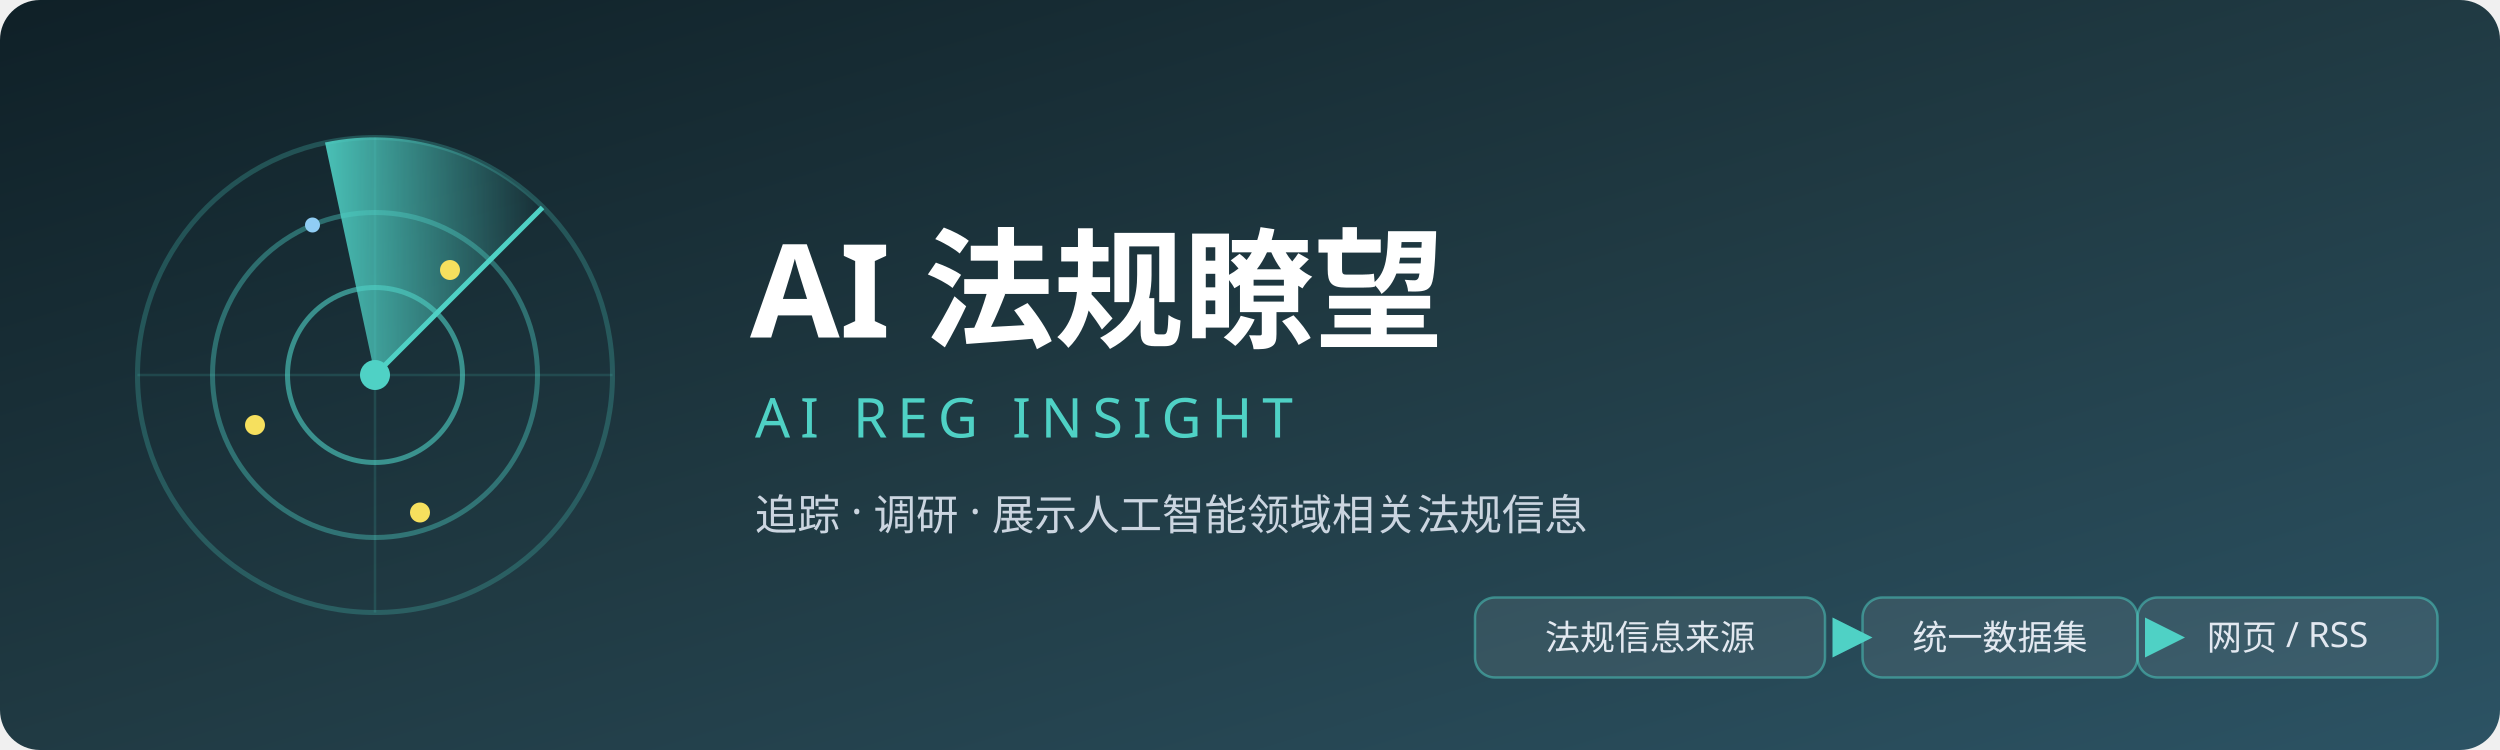
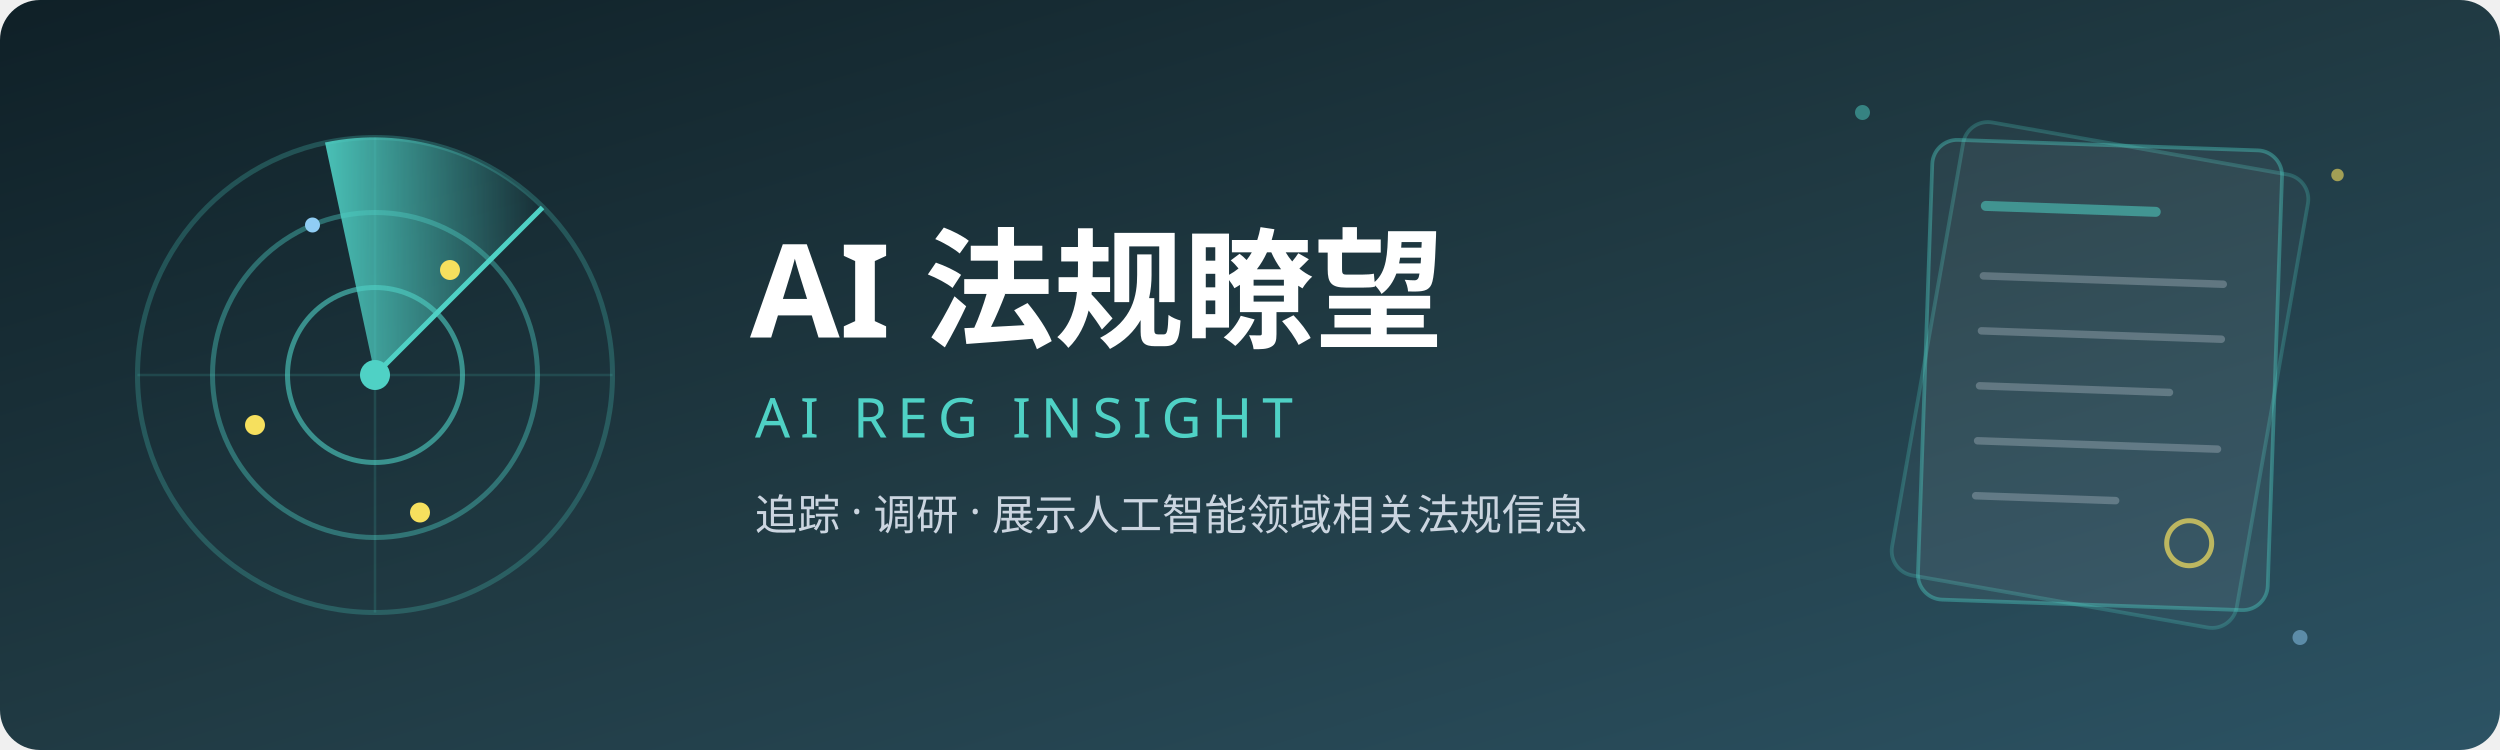
<svg xmlns="http://www.w3.org/2000/svg" width="1000" height="300" viewBox="0 0 1000 300">
  <defs>
    <linearGradient id="bg" x1="0" y1="0" x2="1" y2="1">
      <stop offset="0" stop-color="#0f2027" />
      <stop offset="0.5" stop-color="#203a43" />
      <stop offset="1" stop-color="#2c5364" />
    </linearGradient>
    <linearGradient id="beam" x1="0" y1="0" x2="1" y2="0">
      <stop offset="0" stop-color="#4fd1c5" stop-opacity="0.9" />
      <stop offset="1" stop-color="#4fd1c5" stop-opacity="0" />
    </linearGradient>
  </defs>
  <rect width="1000" height="300" rx="16" fill="url(#bg)" />
  <g transform="translate(150,150)">
    <circle r="95" fill="none" stroke="#4fd1c5" stroke-opacity="0.25" stroke-width="2" />
    <circle r="65" fill="none" stroke="#4fd1c5" stroke-opacity="0.4" stroke-width="2" />
    <circle r="35" fill="none" stroke="#4fd1c5" stroke-opacity="0.6" stroke-width="2" />
    <line x1="-95" y1="0" x2="95" y2="0" stroke="#4fd1c5" stroke-opacity="0.15" stroke-width="1" />
    <line x1="0" y1="-95" x2="0" y2="95" stroke="#4fd1c5" stroke-opacity="0.15" stroke-width="1" />
    <path d="M 0 0 L 67 -67 A 95 95 0 0 0 -20 -93 Z" fill="url(#beam)" />
    <line x1="0" y1="0" x2="67" y2="-67" stroke="#4fd1c5" stroke-width="2" />
    <circle r="6" fill="#4fd1c5" />
    <circle cx="30" cy="-42" r="4" fill="#f6e05e" />
    <circle cx="-48" cy="20" r="4" fill="#f6e05e" />
    <circle cx="18" cy="55" r="4" fill="#f6e05e" />
    <circle cx="-25" cy="-60" r="3" fill="#90cdf4" />
  </g>
  <text x="300" y="135" font-family="'Segoe UI','Microsoft YaHei',sans-serif" font-size="52" font-weight="700" fill="#ffffff">AI 法规瞭望</text>
  <text x="302" y="175" font-family="'Segoe UI',sans-serif" font-size="22" letter-spacing="4" fill="#4fd1c5">AI REG INSIGHT</text>
  <text x="302" y="212" font-family="'Segoe UI','Microsoft YaHei',sans-serif" font-size="17" fill="#cbd5e0">追踪 · 调研 · 展示人工智能领域相关法规信息</text>
-   <g font-family="'Segoe UI','Microsoft YaHei',sans-serif" font-size="14" fill="#e2e8f0" text-anchor="middle">
-     <g transform="translate(660,255)">
-       <rect x="-70" y="-16" width="140" height="32" rx="8" fill="#ffffff" fill-opacity="0.08" stroke="#4fd1c5" stroke-opacity="0.5" />
-       <text y="5">法规信息来源</text>
+   <g transform="translate(840,150)">
+     <g transform="rotate(10)">
+       <rect x="-70" y="-92" width="140" height="184" rx="10" fill="#ffffff" fill-opacity="0.03" stroke="#4fd1c5" stroke-opacity="0.25" stroke-width="1.5" />
    </g>
-     <g transform="translate(800,255)">
-       <rect x="-55" y="-16" width="110" height="32" rx="8" fill="#ffffff" fill-opacity="0.08" stroke="#4fd1c5" stroke-opacity="0.5" />
-       <text y="5">统一数据集</text>
+     <g transform="rotate(2)">
+       <rect x="-70" y="-92" width="140" height="184" rx="10" fill="#ffffff" fill-opacity="0.05" stroke="#4fd1c5" stroke-opacity="0.4" stroke-width="1.5" />
+       <line x1="-48" y1="-66" x2="20" y2="-66" stroke="#4fd1c5" stroke-opacity="0.55" stroke-width="4" stroke-linecap="round" />
+       <line x1="-48" y1="-38" x2="48" y2="-38" stroke="#cbd5e0" stroke-opacity="0.30" stroke-width="3" stroke-linecap="round" />
+       <line x1="-48" y1="-16" x2="48" y2="-16" stroke="#cbd5e0" stroke-opacity="0.30" stroke-width="3" stroke-linecap="round" />
+       <line x1="-48" y1="6" x2="28" y2="6" stroke="#cbd5e0" stroke-opacity="0.30" stroke-width="3" stroke-linecap="round" />
+       <line x1="-48" y1="28" x2="48" y2="28" stroke="#cbd5e0" stroke-opacity="0.30" stroke-width="3" stroke-linecap="round" />
+       <line x1="-48" y1="50" x2="8" y2="50" stroke="#cbd5e0" stroke-opacity="0.30" stroke-width="3" stroke-linecap="round" />
+       <circle cx="38" cy="66" r="9" fill="none" stroke="#f6e05e" stroke-opacity="0.7" stroke-width="2" />
    </g>
-     <g transform="translate(915,255)">
-       <rect x="-60" y="-16" width="120" height="32" rx="8" fill="#ffffff" fill-opacity="0.08" stroke="#4fd1c5" stroke-opacity="0.5" />
-       <text y="5">网页 / RSS</text>
-     </g>
-     <g stroke="#4fd1c5" stroke-width="2" fill="none">
-       <path d="M 735 255 h 10" marker-end="url(#arrow)" />
-       <path d="M 860 255 h 10" marker-end="url(#arrow)" />
-     </g>
+     <circle cx="-95" cy="-105" r="3" fill="#4fd1c5" fill-opacity="0.5" />
+     <circle cx="95" cy="-80" r="2.5" fill="#f6e05e" fill-opacity="0.6" />
+     <circle cx="80" cy="105" r="3" fill="#90cdf4" fill-opacity="0.5" />
  </g>
-   <defs>
-     <marker id="arrow" markerWidth="8" markerHeight="8" refX="6" refY="4" orient="auto">
-       <path d="M0,0 L8,4 L0,8 Z" fill="#4fd1c5" />
-     </marker>
-   </defs>
</svg>
